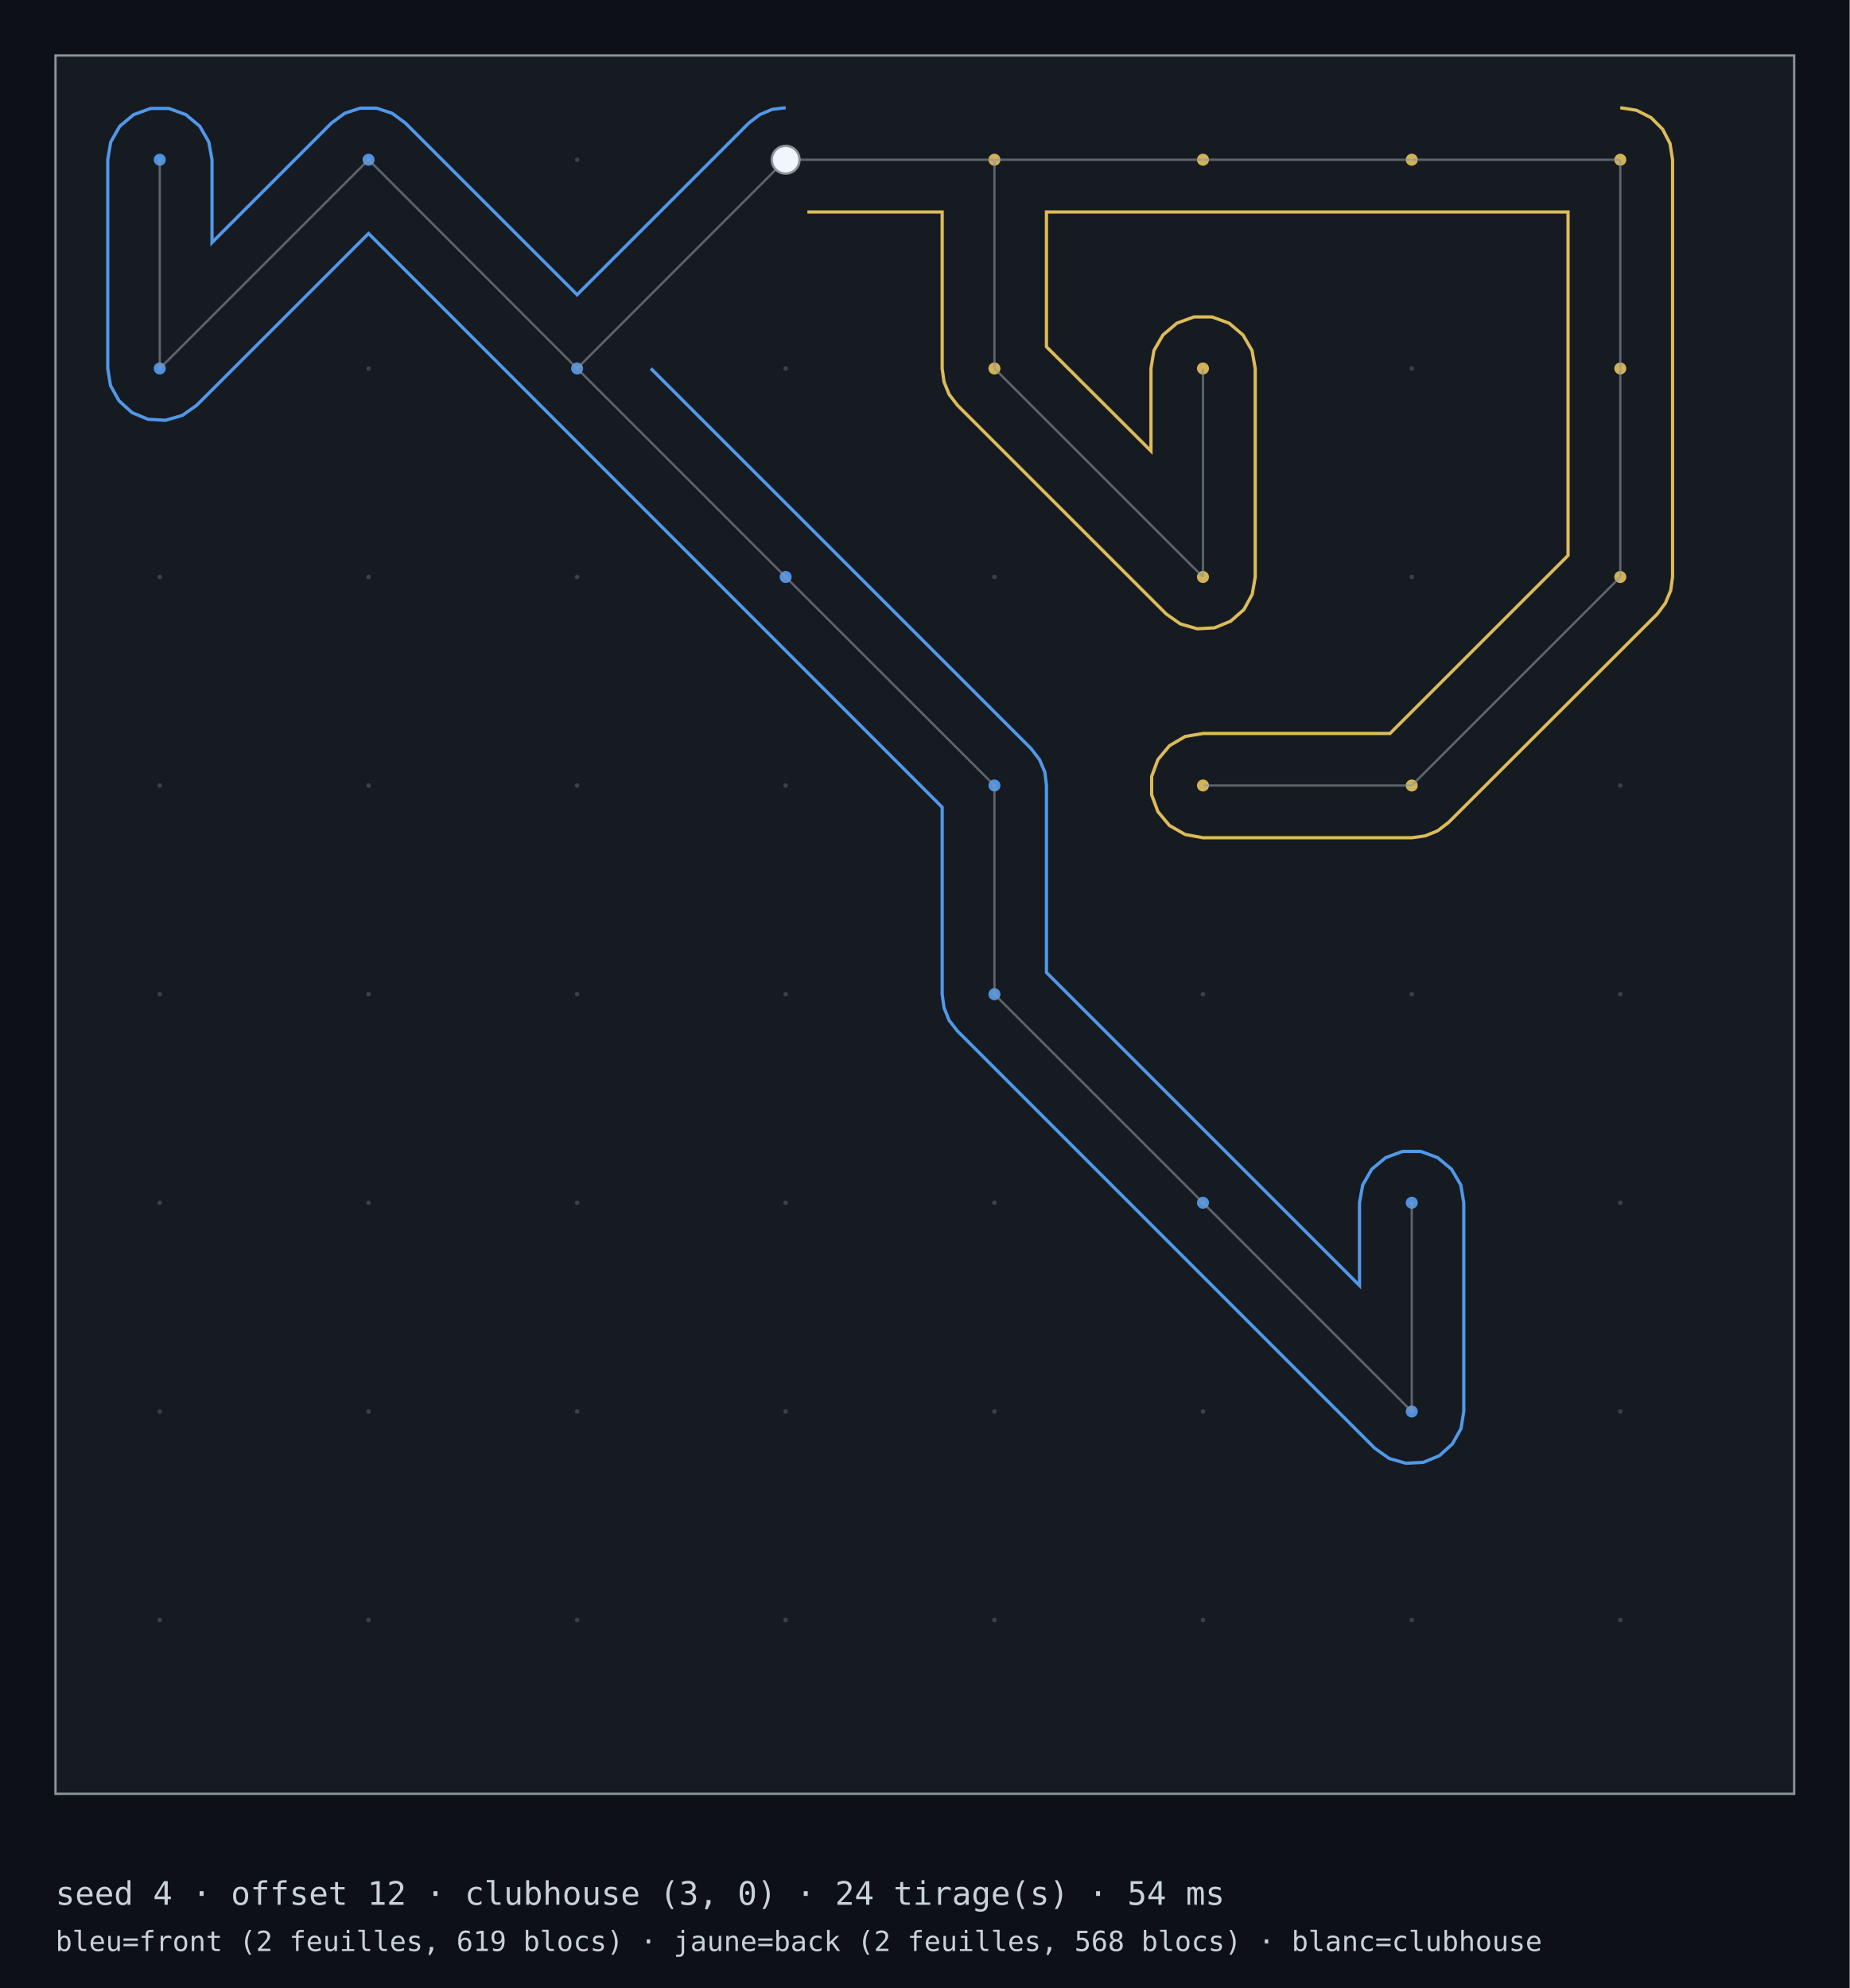
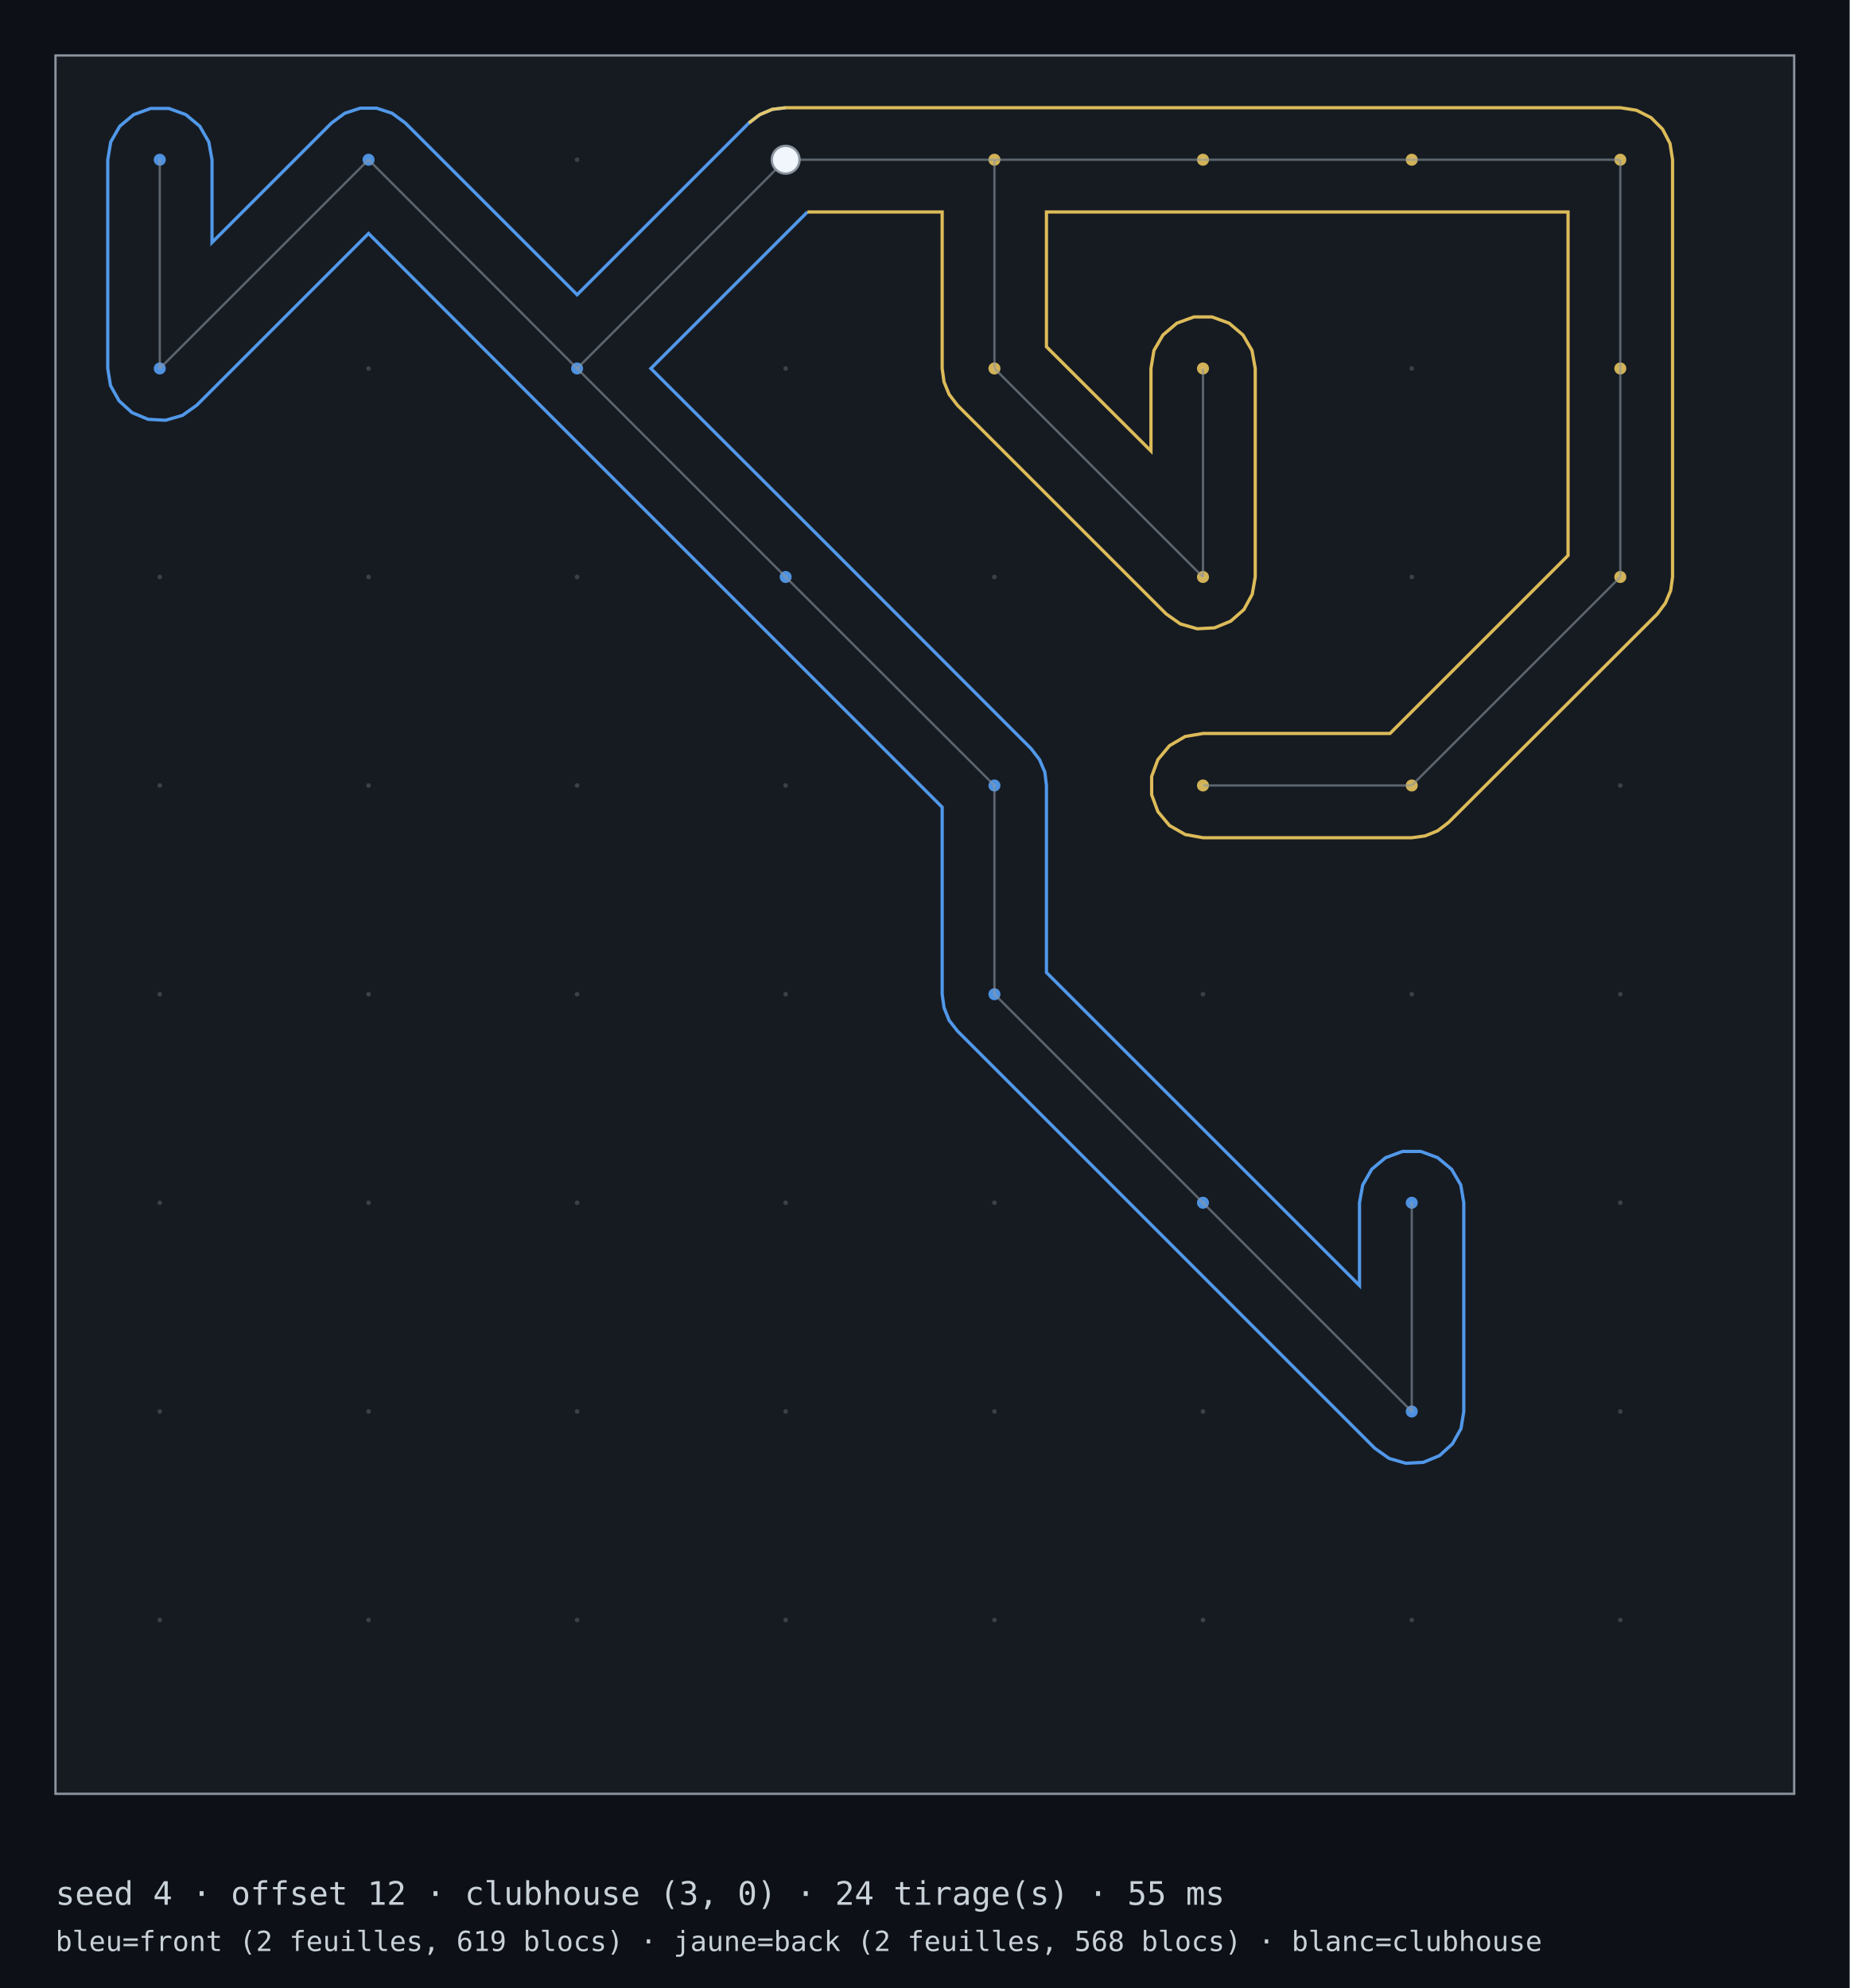
<svg xmlns="http://www.w3.org/2000/svg" width="800" height="860">
  <rect width="100%" height="100%" fill="#0d1117" />
  <rect x="24" y="24" width="752.0" height="752.0" fill="#161b22" stroke="#8b949e" />
  <style>text{font-family:monospace;fill:#c9d1d9}</style>
  <circle cx="69.1" cy="69.1" r="1.0" fill="#3b4049" />
  <circle cx="69.1" cy="159.4" r="1.0" fill="#3b4049" />
  <circle cx="69.1" cy="249.6" r="1.0" fill="#3b4049" />
  <circle cx="69.1" cy="339.8" r="1.0" fill="#3b4049" />
  <circle cx="69.1" cy="430.1" r="1.0" fill="#3b4049" />
  <circle cx="69.1" cy="520.3" r="1.0" fill="#3b4049" />
  <circle cx="69.1" cy="610.6" r="1.0" fill="#3b4049" />
  <circle cx="69.1" cy="700.8" r="1.0" fill="#3b4049" />
  <circle cx="159.4" cy="69.1" r="1.0" fill="#3b4049" />
  <circle cx="159.4" cy="159.4" r="1.0" fill="#3b4049" />
  <circle cx="159.4" cy="249.6" r="1.0" fill="#3b4049" />
  <circle cx="159.4" cy="339.8" r="1.0" fill="#3b4049" />
  <circle cx="159.4" cy="430.1" r="1.0" fill="#3b4049" />
  <circle cx="159.4" cy="520.3" r="1.0" fill="#3b4049" />
  <circle cx="159.4" cy="610.6" r="1.0" fill="#3b4049" />
  <circle cx="159.4" cy="700.8" r="1.0" fill="#3b4049" />
  <circle cx="249.6" cy="69.1" r="1.0" fill="#3b4049" />
  <circle cx="249.6" cy="159.4" r="1.0" fill="#3b4049" />
  <circle cx="249.6" cy="249.6" r="1.0" fill="#3b4049" />
  <circle cx="249.6" cy="339.8" r="1.0" fill="#3b4049" />
  <circle cx="249.6" cy="430.1" r="1.0" fill="#3b4049" />
  <circle cx="249.6" cy="520.3" r="1.0" fill="#3b4049" />
  <circle cx="249.6" cy="610.6" r="1.0" fill="#3b4049" />
  <circle cx="249.6" cy="700.8" r="1.0" fill="#3b4049" />
  <circle cx="339.8" cy="69.1" r="1.0" fill="#3b4049" />
  <circle cx="339.8" cy="159.4" r="1.0" fill="#3b4049" />
  <circle cx="339.8" cy="249.6" r="1.0" fill="#3b4049" />
  <circle cx="339.8" cy="339.8" r="1.0" fill="#3b4049" />
  <circle cx="339.8" cy="430.1" r="1.0" fill="#3b4049" />
  <circle cx="339.8" cy="520.3" r="1.0" fill="#3b4049" />
  <circle cx="339.8" cy="610.6" r="1.0" fill="#3b4049" />
  <circle cx="339.8" cy="700.8" r="1.0" fill="#3b4049" />
  <circle cx="430.1" cy="69.1" r="1.0" fill="#3b4049" />
  <circle cx="430.1" cy="159.4" r="1.0" fill="#3b4049" />
  <circle cx="430.1" cy="249.6" r="1.0" fill="#3b4049" />
  <circle cx="430.1" cy="339.8" r="1.0" fill="#3b4049" />
  <circle cx="430.1" cy="430.1" r="1.0" fill="#3b4049" />
  <circle cx="430.1" cy="520.3" r="1.0" fill="#3b4049" />
  <circle cx="430.1" cy="610.6" r="1.0" fill="#3b4049" />
  <circle cx="430.1" cy="700.8" r="1.0" fill="#3b4049" />
  <circle cx="520.3" cy="69.1" r="1.0" fill="#3b4049" />
  <circle cx="520.3" cy="159.4" r="1.0" fill="#3b4049" />
  <circle cx="520.3" cy="249.6" r="1.0" fill="#3b4049" />
  <circle cx="520.3" cy="339.8" r="1.0" fill="#3b4049" />
  <circle cx="520.3" cy="430.1" r="1.0" fill="#3b4049" />
  <circle cx="520.3" cy="520.3" r="1.0" fill="#3b4049" />
  <circle cx="520.3" cy="610.6" r="1.0" fill="#3b4049" />
  <circle cx="520.3" cy="700.8" r="1.0" fill="#3b4049" />
  <circle cx="610.6" cy="69.1" r="1.0" fill="#3b4049" />
  <circle cx="610.6" cy="159.4" r="1.0" fill="#3b4049" />
  <circle cx="610.6" cy="249.6" r="1.0" fill="#3b4049" />
  <circle cx="610.6" cy="339.8" r="1.0" fill="#3b4049" />
  <circle cx="610.6" cy="430.1" r="1.0" fill="#3b4049" />
  <circle cx="610.6" cy="520.3" r="1.0" fill="#3b4049" />
  <circle cx="610.6" cy="610.6" r="1.0" fill="#3b4049" />
  <circle cx="610.6" cy="700.8" r="1.0" fill="#3b4049" />
  <circle cx="700.8" cy="69.1" r="1.0" fill="#3b4049" />
  <circle cx="700.8" cy="159.4" r="1.0" fill="#3b4049" />
  <circle cx="700.8" cy="249.6" r="1.0" fill="#3b4049" />
  <circle cx="700.8" cy="339.8" r="1.0" fill="#3b4049" />
  <circle cx="700.8" cy="430.1" r="1.0" fill="#3b4049" />
  <circle cx="700.8" cy="520.3" r="1.0" fill="#3b4049" />
  <circle cx="700.8" cy="610.6" r="1.0" fill="#3b4049" />
  <circle cx="700.8" cy="700.8" r="1.0" fill="#3b4049" />
  <circle cx="249.6" cy="159.4" r="2.6" fill="#58a6ff" fill-opacity="0.85" />
  <circle cx="339.8" cy="249.6" r="2.6" fill="#58a6ff" fill-opacity="0.85" />
  <circle cx="159.4" cy="69.1" r="2.6" fill="#58a6ff" fill-opacity="0.85" />
  <circle cx="69.1" cy="159.4" r="2.6" fill="#58a6ff" fill-opacity="0.85" />
  <circle cx="69.1" cy="69.1" r="2.6" fill="#58a6ff" fill-opacity="0.85" />
  <circle cx="430.1" cy="339.8" r="2.6" fill="#58a6ff" fill-opacity="0.85" />
  <circle cx="430.1" cy="430.1" r="2.6" fill="#58a6ff" fill-opacity="0.85" />
  <circle cx="520.3" cy="520.3" r="2.6" fill="#58a6ff" fill-opacity="0.85" />
  <circle cx="610.6" cy="610.6" r="2.6" fill="#58a6ff" fill-opacity="0.85" />
  <circle cx="610.6" cy="520.3" r="2.6" fill="#58a6ff" fill-opacity="0.85" />
  <circle cx="430.1" cy="69.1" r="2.6" fill="#f2cc60" fill-opacity="0.85" />
  <circle cx="430.1" cy="159.4" r="2.6" fill="#f2cc60" fill-opacity="0.85" />
  <circle cx="520.3" cy="69.1" r="2.6" fill="#f2cc60" fill-opacity="0.85" />
  <circle cx="610.6" cy="69.1" r="2.6" fill="#f2cc60" fill-opacity="0.85" />
  <circle cx="700.8" cy="69.1" r="2.6" fill="#f2cc60" fill-opacity="0.85" />
  <circle cx="700.8" cy="159.4" r="2.6" fill="#f2cc60" fill-opacity="0.85" />
  <circle cx="700.8" cy="249.6" r="2.6" fill="#f2cc60" fill-opacity="0.85" />
  <circle cx="610.6" cy="339.8" r="2.6" fill="#f2cc60" fill-opacity="0.85" />
  <circle cx="520.3" cy="339.8" r="2.6" fill="#f2cc60" fill-opacity="0.85" />
  <circle cx="520.3" cy="249.6" r="2.6" fill="#f2cc60" fill-opacity="0.85" />
  <circle cx="520.3" cy="159.4" r="2.6" fill="#f2cc60" fill-opacity="0.85" />
  <line x1="339.8" y1="69.1" x2="249.6" y2="159.4" stroke="#8b949e" stroke-width="1.0" stroke-opacity="0.6" />
  <line x1="339.8" y1="69.1" x2="430.1" y2="69.1" stroke="#8b949e" stroke-width="1.0" stroke-opacity="0.6" />
  <line x1="249.6" y1="159.4" x2="339.8" y2="249.6" stroke="#8b949e" stroke-width="1.0" stroke-opacity="0.6" />
  <line x1="430.1" y1="69.1" x2="430.1" y2="159.4" stroke="#8b949e" stroke-width="1.0" stroke-opacity="0.6" />
  <line x1="339.8" y1="249.6" x2="430.1" y2="339.8" stroke="#8b949e" stroke-width="1.0" stroke-opacity="0.6" />
  <line x1="430.1" y1="159.4" x2="520.3" y2="249.6" stroke="#8b949e" stroke-width="1.0" stroke-opacity="0.6" />
  <line x1="430.1" y1="339.8" x2="430.1" y2="430.1" stroke="#8b949e" stroke-width="1.0" stroke-opacity="0.6" />
  <line x1="520.3" y1="249.6" x2="520.3" y2="159.4" stroke="#8b949e" stroke-width="1.0" stroke-opacity="0.6" />
  <line x1="430.1" y1="430.1" x2="520.3" y2="520.3" stroke="#8b949e" stroke-width="1.0" stroke-opacity="0.6" />
  <line x1="520.3" y1="520.3" x2="610.6" y2="610.6" stroke="#8b949e" stroke-width="1.0" stroke-opacity="0.6" />
  <line x1="430.1" y1="69.1" x2="520.3" y2="69.1" stroke="#8b949e" stroke-width="1.0" stroke-opacity="0.6" />
  <line x1="610.6" y1="610.6" x2="610.6" y2="520.3" stroke="#8b949e" stroke-width="1.0" stroke-opacity="0.6" />
  <line x1="520.3" y1="69.1" x2="610.6" y2="69.1" stroke="#8b949e" stroke-width="1.0" stroke-opacity="0.6" />
  <line x1="610.6" y1="69.1" x2="700.8" y2="69.1" stroke="#8b949e" stroke-width="1.0" stroke-opacity="0.6" />
  <line x1="249.6" y1="159.4" x2="159.4" y2="69.1" stroke="#8b949e" stroke-width="1.0" stroke-opacity="0.6" />
  <line x1="700.8" y1="69.1" x2="700.8" y2="159.4" stroke="#8b949e" stroke-width="1.0" stroke-opacity="0.6" />
  <line x1="159.4" y1="69.1" x2="69.1" y2="159.4" stroke="#8b949e" stroke-width="1.0" stroke-opacity="0.6" />
  <line x1="700.8" y1="159.4" x2="700.8" y2="249.6" stroke="#8b949e" stroke-width="1.0" stroke-opacity="0.6" />
  <line x1="69.1" y1="159.4" x2="69.1" y2="69.1" stroke="#8b949e" stroke-width="1.0" stroke-opacity="0.6" />
  <line x1="700.8" y1="249.6" x2="610.6" y2="339.8" stroke="#8b949e" stroke-width="1.0" stroke-opacity="0.6" />
  <line x1="610.6" y1="339.8" x2="520.3" y2="339.8" stroke="#8b949e" stroke-width="1.0" stroke-opacity="0.6" />
-   <polyline points="339.8,46.6 334.0,47.3 328.6,49.6 323.9,53.2 249.6,127.5 175.3,53.2 169.6,49.0 162.9,46.8 155.8,46.8 149.1,49.0 143.4,53.2 91.7,104.9 91.7,69.1 90.3,61.4 86.4,54.6 80.4,49.6 73.0,46.9 65.2,46.9 57.8,49.6 51.8,54.6 47.9,61.4 46.6,69.1 46.6,159.4 47.8,166.8 51.5,173.4 57.1,178.5 64.1,181.4 71.6,181.8 78.9,179.7 85.1,175.3 159.4,101.0 407.5,349.2 407.5,430.1 408.3,435.9 410.5,441.4 414.1,446.0 594.6,626.5 600.8,630.9 608.0,633.0 615.6,632.6 622.6,629.7 628.2,624.6 631.9,618.0 633.1,610.6 633.1,520.3 631.8,512.6 627.8,505.8 621.8,500.8 614.5,498.1 606.6,498.1 599.3,500.8 593.3,505.8 589.4,512.6 588.0,520.3 588.0,556.1 452.6,420.7 452.6,339.8 451.9,334.0 449.6,328.6 446.0,323.9 281.5,159.4" fill="none" stroke="#58a6ff" stroke-width="1.4" stroke-opacity="0.9" />
-   <polyline points="349.2,91.7 407.5,91.7 407.5,159.4 408.3,165.2 410.5,170.6 414.1,175.3 504.4,265.6 510.5,269.9 517.8,272.0 525.3,271.6 532.3,268.7 538.0,263.7 541.6,257.1 542.9,249.6 542.9,159.4 541.5,151.6 537.6,144.9 531.6,139.8 524.2,137.1 516.4,137.1 509.0,139.8 503.0,144.9 499.1,151.6 497.8,159.4 497.8,195.1 452.6,150.0 452.6,91.7 678.2,91.7 678.2,240.3 601.2,317.3 520.3,317.3 512.6,318.6 505.8,322.6 500.8,328.6 498.1,335.9 498.1,343.8 500.8,351.1 505.8,357.1 512.6,361.0 520.3,362.4 610.6,362.4 616.4,361.6 621.8,359.4 626.5,355.8 716.8,265.6 720.3,260.9 722.6,255.4 723.4,249.6 723.4,69.1 722.3,62.1 719.1,55.9 714.1,50.9 707.8,47.7 700.8,46.6" fill="none" stroke="#f2cc60" stroke-width="1.4" stroke-opacity="0.9" />
+   <polyline points="339.8,46.6 334.0,47.3 328.6,49.6 323.9,53.2 249.6,127.5 175.3,53.2 169.6,49.0 162.9,46.8 155.8,46.8 149.1,49.0 143.4,53.2 91.7,104.9 91.7,69.1 90.3,61.4 86.4,54.6 80.4,49.6 73.0,46.9 65.2,46.9 57.8,49.6 51.8,54.6 47.9,61.4 46.6,69.1 46.6,159.4 47.8,166.8 51.5,173.4 57.1,178.5 64.1,181.4 71.6,181.8 78.9,179.7 85.1,175.3 159.4,101.0 233.6,175.3 323.9,265.6 407.5,349.2 407.5,430.1 408.3,435.9 410.5,441.4 414.1,446.0 504.4,536.3 594.6,626.5 600.8,630.9 608.0,633.0 615.6,632.6 622.6,629.7 628.2,624.6 631.9,618.0 633.1,610.6 633.1,520.3 631.8,512.6 627.8,505.8 621.8,500.8 614.5,498.1 606.6,498.1 599.3,500.8 593.3,505.8 589.4,512.6 588.0,520.3 588.0,556.1 536.3,504.4 452.6,420.7 452.6,339.8 451.9,334.0 449.6,328.6 446.0,323.9 355.8,233.6 281.5,159.4 349.2,91.7" fill="none" stroke="#58a6ff" stroke-width="1.4" stroke-opacity="0.9" />
+   <polyline points="349.2,91.7 407.5,91.7 407.5,159.4 408.3,165.2 410.5,170.6 414.1,175.3 504.4,265.6 510.5,269.9 517.8,272.0 525.3,271.6 532.3,268.7 538.0,263.7 541.6,257.1 542.9,249.6 542.9,159.4 541.5,151.6 537.6,144.9 531.6,139.8 524.2,137.1 516.4,137.1 509.0,139.8 503.0,144.9 499.1,151.6 497.8,159.4 497.8,195.1 452.6,150.0 452.6,91.7 520.3,91.7 610.6,91.7 678.2,91.7 678.2,159.4 678.2,240.3 601.2,317.3 520.3,317.3 512.6,318.6 505.8,322.6 500.8,328.6 498.1,335.9 498.1,343.8 500.8,351.1 505.8,357.1 512.6,361.0 520.3,362.4 610.6,362.4 616.4,361.6 621.8,359.4 626.5,355.8 716.8,265.6 720.3,260.9 722.6,255.4 723.4,249.6 723.4,159.4 723.4,69.1 722.3,62.1 719.1,55.9 714.1,50.9 707.8,47.7 700.8,46.6 610.6,46.6 520.3,46.6 430.1,46.6 339.8,46.6 334.0,47.3 328.6,49.6 323.9,53.2" fill="none" stroke="#f2cc60" stroke-width="1.4" stroke-opacity="0.9" />
  <circle cx="339.8" cy="69.1" r="6" fill="#f0f6fc" stroke="#8b949e" />
-   <text x="24" y="824" font-size="14">seed 4 · offset 12 · clubhouse (3, 0) · 24 tirage(s) · 54 ms</text>
+   <text x="24" y="824" font-size="14">seed 4 · offset 12 · clubhouse (3, 0) · 24 tirage(s) · 55 ms</text>
  <text x="24" y="844" font-size="12">bleu=front (2 feuilles, 619 blocs) · jaune=back (2 feuilles, 568 blocs) · blanc=clubhouse</text>
</svg>
